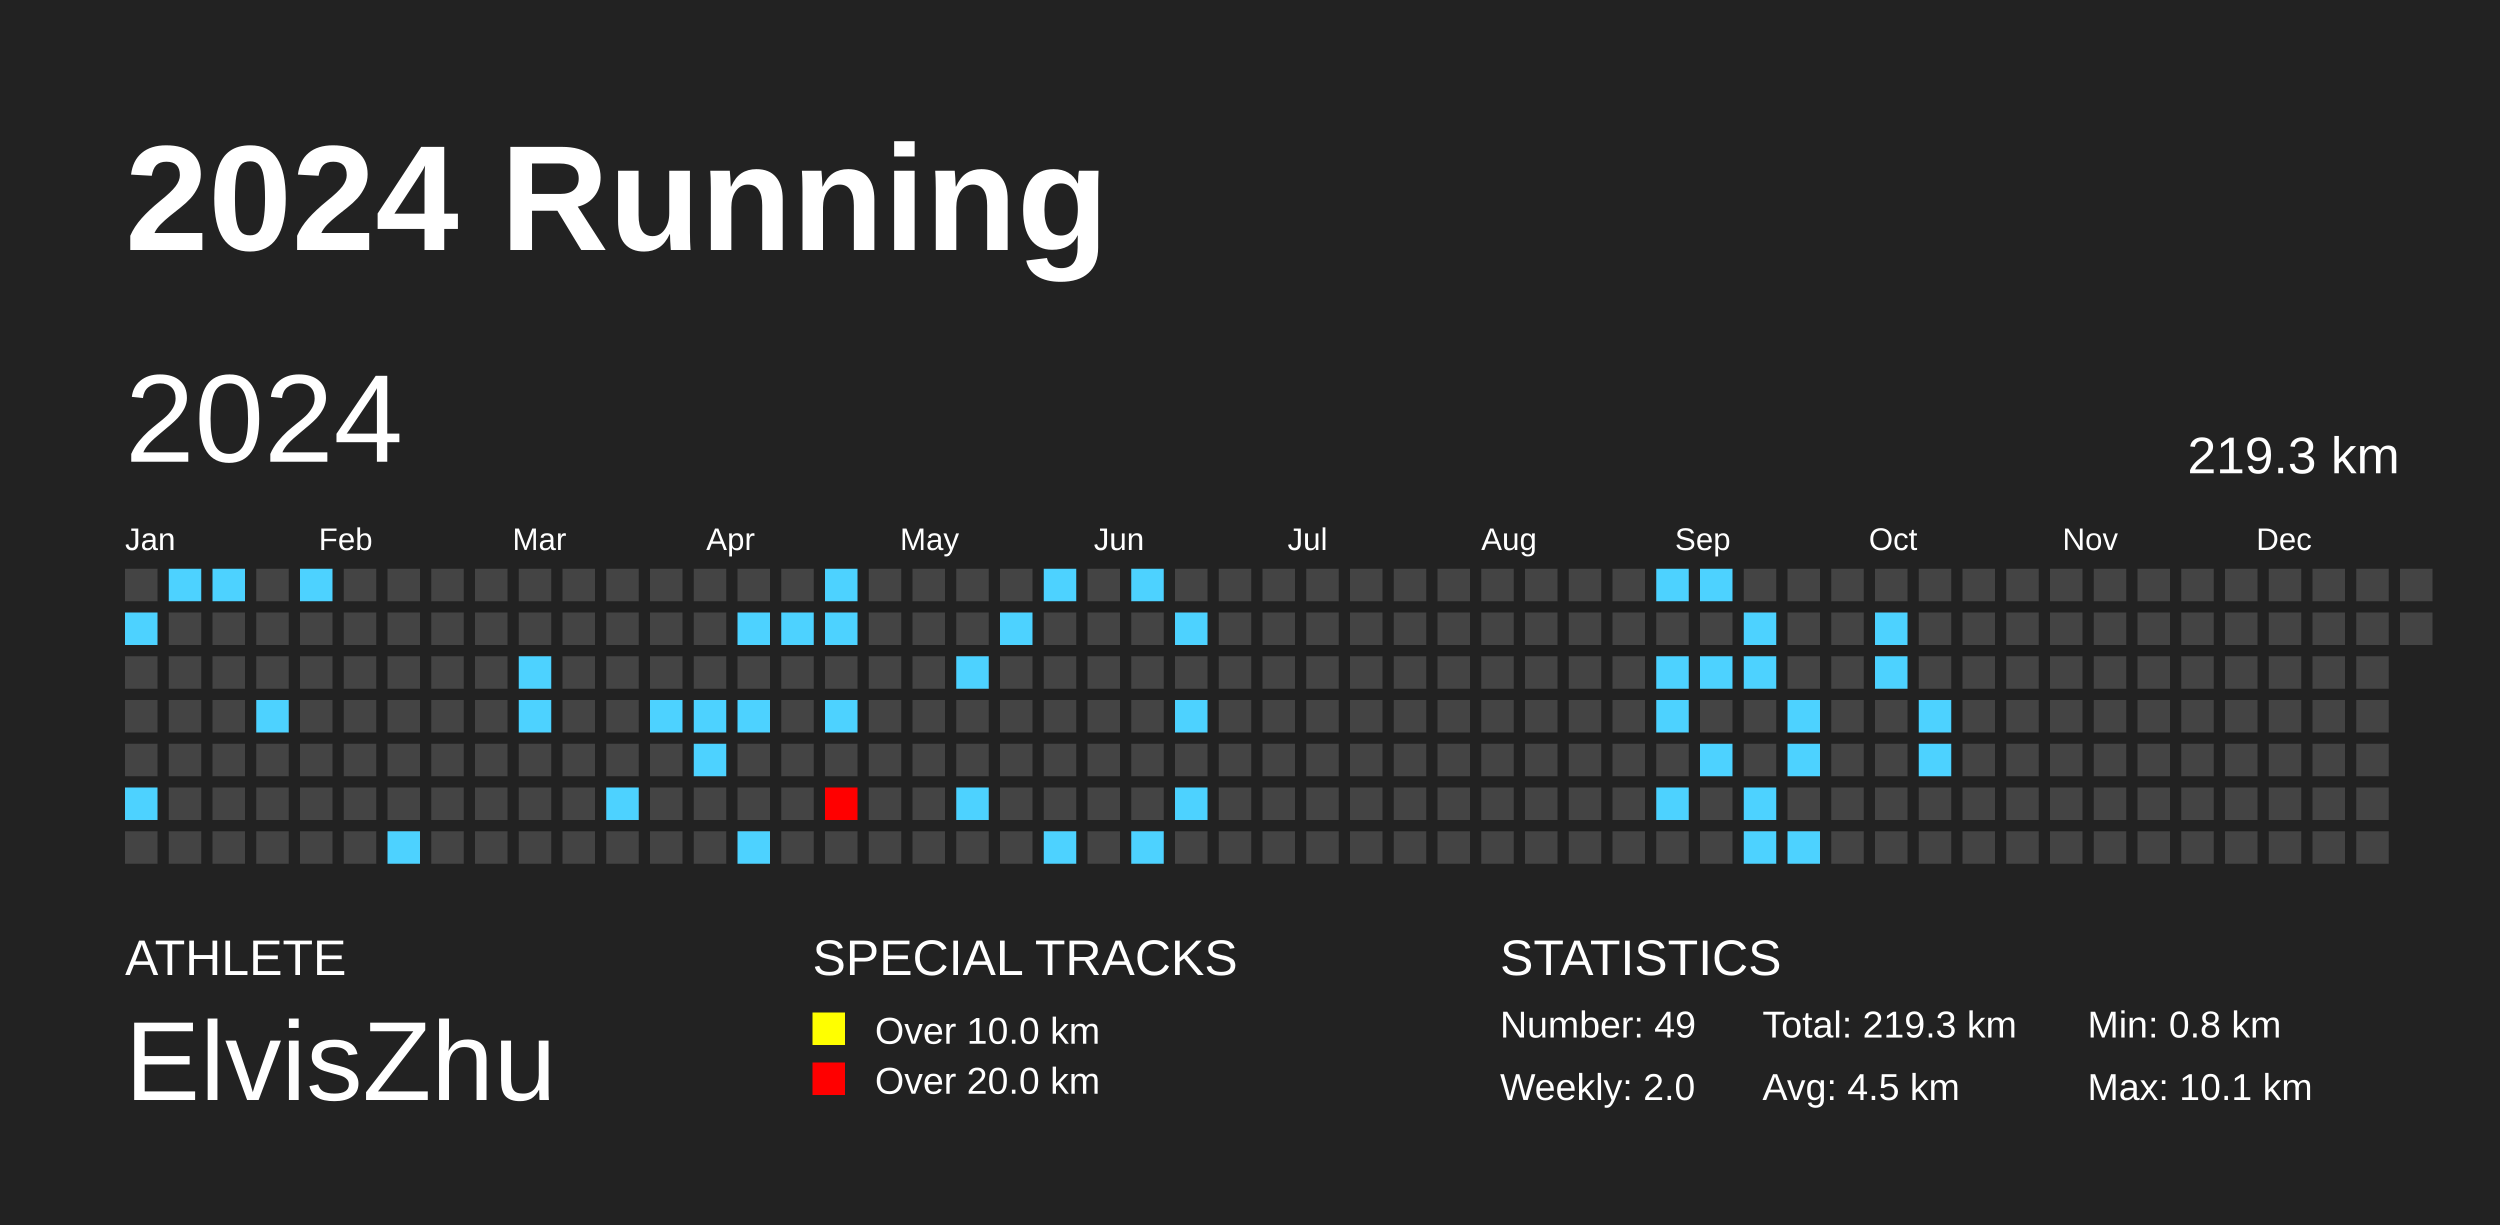
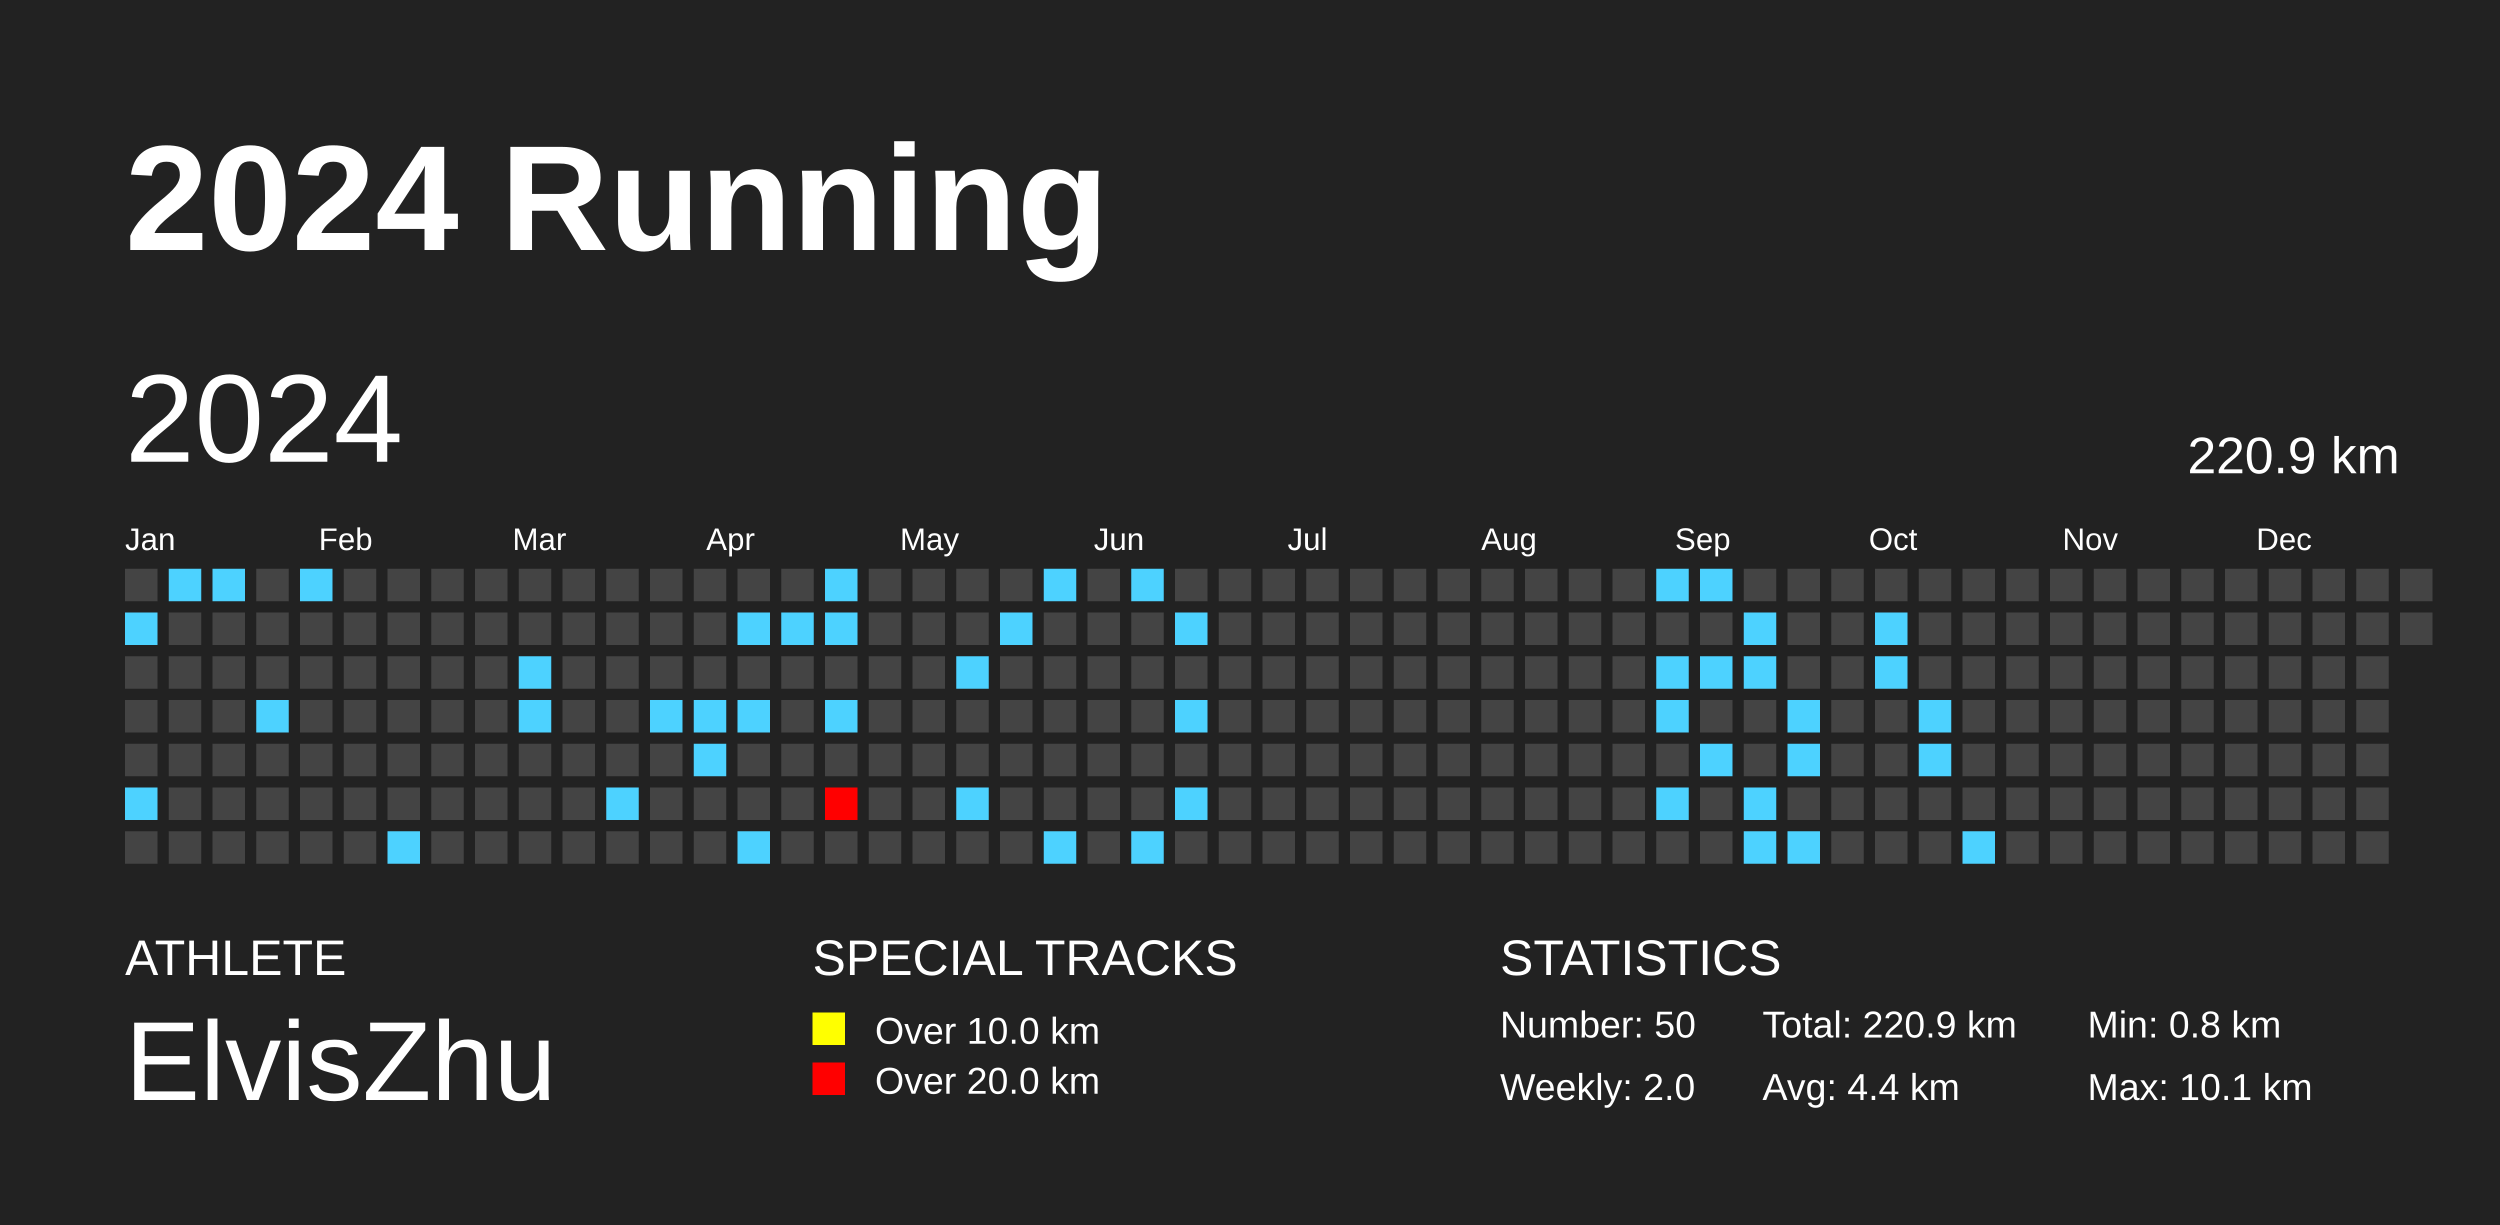
<svg xmlns="http://www.w3.org/2000/svg" baseProfile="full" height="98mm" version="1.1" viewBox="0,0,200,98" width="200mm">
  <defs />
  <rect fill="#222222" height="98" width="200" x="0" y="0" />
  <text fill="#FFFFFF" style="font-size:12px; font-family:Arial; font-weight:bold;" x="10" y="20">2024 Running</text>
  <text fill="#FFFFFF" style="font-size:4px; font-family:Arial" x="10" y="78">ATHLETE</text>
  <text fill="#FFFFFF" style="font-size:9px; font-family:Arial" x="10" y="88">ElvisZhu</text>
  <text fill="#FFFFFF" style="font-size:4px; font-family:Arial" x="65" y="78">SPECIAL TRACKS</text>
  <rect fill="yellow" height="2.6" width="2.6" x="65" y="81" />
  <text fill="#FFFFFF" style="font-size:3px; font-family:Arial" x="70" y="83.5">Over 10.0 km</text>
  <rect fill="red" height="2.6" width="2.6" x="65" y="85" />
  <text fill="#FFFFFF" style="font-size:3px; font-family:Arial" x="70" y="87.5">Over 20.0 km</text>
  <text fill="#FFFFFF" style="font-size:4px; font-family:Arial" x="120" y="78">STATISTICS</text>
-   <text fill="#FFFFFF" style="font-size:3px; font-family:Arial" x="120" y="83">Number: 49</text>
+   <text fill="#FFFFFF" style="font-size:3px; font-family:Arial" x="120" y="83">Number: 50</text>
  <text fill="#FFFFFF" style="font-size:3px; font-family:Arial" x="120" y="88">Weekly: 2.0</text>
-   <text fill="#FFFFFF" style="font-size:3px; font-family:Arial" x="141" y="83">Total: 219.3 km</text>
-   <text fill="#FFFFFF" style="font-size:3px; font-family:Arial" x="141" y="88">Avg: 4.5 km</text>
+   <text fill="#FFFFFF" style="font-size:3px; font-family:Arial" x="141" y="83">Total: 220.9 km</text>
+   <text fill="#FFFFFF" style="font-size:3px; font-family:Arial" x="141" y="88">Avg: 4.4 km</text>
  <text fill="#FFFFFF" style="font-size:3px; font-family:Arial" x="167" y="83">Min: 0.8 km</text>
  <text fill="#FFFFFF" style="font-size:3px; font-family:Arial" x="167" y="88">Max: 10.1 km</text>
  <text dominant-baseline="hanging" fill="#FFFFFF" style="font-size:10.0px; font-family:Arial;" x="10" y="30">2024</text>
-   <text dominant-baseline="hanging" fill="#FFFFFF" style="font-size:4.125px; font-family:Arial;" x="175" y="35">219.3 km</text>
+   <text dominant-baseline="hanging" fill="#FFFFFF" style="font-size:4.125px; font-family:Arial;" x="175" y="35">220.9 km</text>
  <text fill="#FFFFFF" style="font-size:2.5px; font-family:Arial" x="10.0" y="44">Jan</text>
  <text fill="#FFFFFF" style="font-size:2.5px; font-family:Arial" x="25.5" y="44">Feb</text>
  <text fill="#FFFFFF" style="font-size:2.5px; font-family:Arial" x="41.0" y="44">Mar</text>
  <text fill="#FFFFFF" style="font-size:2.5px; font-family:Arial" x="56.5" y="44">Apr</text>
  <text fill="#FFFFFF" style="font-size:2.5px; font-family:Arial" x="72.0" y="44">May</text>
  <text fill="#FFFFFF" style="font-size:2.5px; font-family:Arial" x="87.5" y="44">Jun</text>
  <text fill="#FFFFFF" style="font-size:2.5px; font-family:Arial" x="103.0" y="44">Jul</text>
  <text fill="#FFFFFF" style="font-size:2.5px; font-family:Arial" x="118.5" y="44">Aug</text>
  <text fill="#FFFFFF" style="font-size:2.5px; font-family:Arial" x="134.0" y="44">Sep</text>
  <text fill="#FFFFFF" style="font-size:2.5px; font-family:Arial" x="149.5" y="44">Oct</text>
  <text fill="#FFFFFF" style="font-size:2.5px; font-family:Arial" x="165.0" y="44">Nov</text>
  <text fill="#FFFFFF" style="font-size:2.5px; font-family:Arial" x="180.5" y="44">Dec</text>
  <rect fill="#444444" height="2.6" width="2.6" x="10.0" y="45.5" />
  <rect fill="#4dd2ff" height="2.6" width="2.6" x="10.0" y="49.0" />
  <rect fill="#444444" height="2.6" width="2.6" x="10.0" y="52.5" />
  <rect fill="#444444" height="2.6" width="2.6" x="10.0" y="56.0" />
  <rect fill="#444444" height="2.6" width="2.6" x="10.0" y="59.5" />
  <rect fill="#4dd2ff" height="2.6" width="2.6" x="10.0" y="63.0" />
  <rect fill="#444444" height="2.6" width="2.6" x="10.0" y="66.5" />
  <rect fill="#4dd2ff" height="2.6" width="2.6" x="13.5" y="45.5" />
  <rect fill="#444444" height="2.6" width="2.6" x="13.5" y="49.0" />
  <rect fill="#444444" height="2.6" width="2.6" x="13.5" y="52.5" />
  <rect fill="#444444" height="2.6" width="2.6" x="13.5" y="56.0" />
  <rect fill="#444444" height="2.6" width="2.6" x="13.5" y="59.5" />
  <rect fill="#444444" height="2.6" width="2.6" x="13.5" y="63.0" />
  <rect fill="#444444" height="2.6" width="2.6" x="13.5" y="66.5" />
  <rect fill="#4dd2ff" height="2.6" width="2.6" x="17.0" y="45.5" />
  <rect fill="#444444" height="2.6" width="2.6" x="17.0" y="49.0" />
  <rect fill="#444444" height="2.6" width="2.6" x="17.0" y="52.5" />
  <rect fill="#444444" height="2.6" width="2.6" x="17.0" y="56.0" />
  <rect fill="#444444" height="2.6" width="2.6" x="17.0" y="59.5" />
  <rect fill="#444444" height="2.6" width="2.6" x="17.0" y="63.0" />
  <rect fill="#444444" height="2.6" width="2.6" x="17.0" y="66.5" />
  <rect fill="#444444" height="2.6" width="2.6" x="20.5" y="45.5" />
  <rect fill="#444444" height="2.6" width="2.6" x="20.5" y="49.0" />
  <rect fill="#444444" height="2.6" width="2.6" x="20.5" y="52.5" />
  <rect fill="#4dd2ff" height="2.6" width="2.6" x="20.5" y="56.0" />
  <rect fill="#444444" height="2.6" width="2.6" x="20.5" y="59.5" />
  <rect fill="#444444" height="2.6" width="2.6" x="20.5" y="63.0" />
  <rect fill="#444444" height="2.6" width="2.6" x="20.5" y="66.5" />
  <rect fill="#4dd2ff" height="2.6" width="2.6" x="24.0" y="45.5" />
  <rect fill="#444444" height="2.6" width="2.6" x="24.0" y="49.0" />
  <rect fill="#444444" height="2.6" width="2.6" x="24.0" y="52.5" />
  <rect fill="#444444" height="2.6" width="2.6" x="24.0" y="56.0" />
  <rect fill="#444444" height="2.6" width="2.6" x="24.0" y="59.5" />
  <rect fill="#444444" height="2.6" width="2.6" x="24.0" y="63.0" />
  <rect fill="#444444" height="2.6" width="2.6" x="24.0" y="66.5" />
  <rect fill="#444444" height="2.6" width="2.6" x="27.5" y="45.5" />
  <rect fill="#444444" height="2.6" width="2.6" x="27.5" y="49.0" />
  <rect fill="#444444" height="2.6" width="2.6" x="27.5" y="52.5" />
  <rect fill="#444444" height="2.6" width="2.6" x="27.5" y="56.0" />
  <rect fill="#444444" height="2.6" width="2.6" x="27.5" y="59.5" />
  <rect fill="#444444" height="2.6" width="2.6" x="27.5" y="63.0" />
  <rect fill="#444444" height="2.6" width="2.6" x="27.5" y="66.5" />
  <rect fill="#444444" height="2.6" width="2.6" x="31.0" y="45.5" />
  <rect fill="#444444" height="2.6" width="2.6" x="31.0" y="49.0" />
  <rect fill="#444444" height="2.6" width="2.6" x="31.0" y="52.5" />
  <rect fill="#444444" height="2.6" width="2.6" x="31.0" y="56.0" />
  <rect fill="#444444" height="2.6" width="2.6" x="31.0" y="59.5" />
  <rect fill="#444444" height="2.6" width="2.6" x="31.0" y="63.0" />
  <rect fill="#4dd2ff" height="2.6" width="2.6" x="31.0" y="66.5" />
  <rect fill="#444444" height="2.6" width="2.6" x="34.5" y="45.5" />
  <rect fill="#444444" height="2.6" width="2.6" x="34.5" y="49.0" />
  <rect fill="#444444" height="2.6" width="2.6" x="34.5" y="52.5" />
  <rect fill="#444444" height="2.6" width="2.6" x="34.5" y="56.0" />
  <rect fill="#444444" height="2.6" width="2.6" x="34.5" y="59.5" />
  <rect fill="#444444" height="2.6" width="2.6" x="34.5" y="63.0" />
  <rect fill="#444444" height="2.6" width="2.6" x="34.5" y="66.5" />
  <rect fill="#444444" height="2.6" width="2.6" x="38.0" y="45.5" />
  <rect fill="#444444" height="2.6" width="2.6" x="38.0" y="49.0" />
  <rect fill="#444444" height="2.6" width="2.6" x="38.0" y="52.5" />
  <rect fill="#444444" height="2.6" width="2.6" x="38.0" y="56.0" />
  <rect fill="#444444" height="2.6" width="2.6" x="38.0" y="59.5" />
  <rect fill="#444444" height="2.6" width="2.6" x="38.0" y="63.0" />
  <rect fill="#444444" height="2.6" width="2.6" x="38.0" y="66.5" />
  <rect fill="#444444" height="2.6" width="2.6" x="41.5" y="45.5" />
  <rect fill="#444444" height="2.6" width="2.6" x="41.5" y="49.0" />
  <rect fill="#4dd2ff" height="2.6" width="2.6" x="41.5" y="52.5" />
  <rect fill="#4dd2ff" height="2.6" width="2.6" x="41.5" y="56.0" />
  <rect fill="#444444" height="2.6" width="2.6" x="41.5" y="59.5" />
  <rect fill="#444444" height="2.6" width="2.6" x="41.5" y="63.0" />
  <rect fill="#444444" height="2.6" width="2.6" x="41.5" y="66.5" />
  <rect fill="#444444" height="2.6" width="2.6" x="45.0" y="45.5" />
  <rect fill="#444444" height="2.6" width="2.6" x="45.0" y="49.0" />
  <rect fill="#444444" height="2.6" width="2.6" x="45.0" y="52.5" />
  <rect fill="#444444" height="2.6" width="2.6" x="45.0" y="56.0" />
  <rect fill="#444444" height="2.6" width="2.6" x="45.0" y="59.5" />
  <rect fill="#444444" height="2.6" width="2.6" x="45.0" y="63.0" />
  <rect fill="#444444" height="2.6" width="2.6" x="45.0" y="66.5" />
  <rect fill="#444444" height="2.6" width="2.6" x="48.5" y="45.5" />
  <rect fill="#444444" height="2.6" width="2.6" x="48.5" y="49.0" />
  <rect fill="#444444" height="2.6" width="2.6" x="48.5" y="52.5" />
  <rect fill="#444444" height="2.6" width="2.6" x="48.5" y="56.0" />
  <rect fill="#444444" height="2.6" width="2.6" x="48.5" y="59.5" />
  <rect fill="#4dd2ff" height="2.6" width="2.6" x="48.5" y="63.0" />
  <rect fill="#444444" height="2.6" width="2.6" x="48.5" y="66.5" />
  <rect fill="#444444" height="2.6" width="2.6" x="52.0" y="45.5" />
  <rect fill="#444444" height="2.6" width="2.6" x="52.0" y="49.0" />
  <rect fill="#444444" height="2.6" width="2.6" x="52.0" y="52.5" />
  <rect fill="#4dd2ff" height="2.6" width="2.6" x="52.0" y="56.0" />
  <rect fill="#444444" height="2.6" width="2.6" x="52.0" y="59.5" />
  <rect fill="#444444" height="2.6" width="2.6" x="52.0" y="63.0" />
  <rect fill="#444444" height="2.6" width="2.6" x="52.0" y="66.5" />
  <rect fill="#444444" height="2.6" width="2.6" x="55.5" y="45.5" />
  <rect fill="#444444" height="2.6" width="2.6" x="55.5" y="49.0" />
  <rect fill="#444444" height="2.6" width="2.6" x="55.5" y="52.5" />
  <rect fill="#4dd2ff" height="2.6" width="2.6" x="55.5" y="56.0" />
  <rect fill="#4dd2ff" height="2.6" width="2.6" x="55.5" y="59.5" />
  <rect fill="#444444" height="2.6" width="2.6" x="55.5" y="63.0" />
  <rect fill="#444444" height="2.6" width="2.6" x="55.5" y="66.5" />
  <rect fill="#444444" height="2.6" width="2.6" x="59.0" y="45.5" />
  <rect fill="#4dd2ff" height="2.6" width="2.6" x="59.0" y="49.0" />
  <rect fill="#444444" height="2.6" width="2.6" x="59.0" y="52.5" />
  <rect fill="#4dd2ff" height="2.6" width="2.6" x="59.0" y="56.0" />
  <rect fill="#444444" height="2.6" width="2.6" x="59.0" y="59.5" />
  <rect fill="#444444" height="2.6" width="2.6" x="59.0" y="63.0" />
  <rect fill="#4dd2ff" height="2.6" width="2.6" x="59.0" y="66.5" />
  <rect fill="#444444" height="2.6" width="2.6" x="62.5" y="45.5" />
  <rect fill="#4dd2ff" height="2.6" width="2.6" x="62.5" y="49.0" />
  <rect fill="#444444" height="2.6" width="2.6" x="62.5" y="52.5" />
  <rect fill="#444444" height="2.6" width="2.6" x="62.5" y="56.0" />
  <rect fill="#444444" height="2.6" width="2.6" x="62.5" y="59.5" />
  <rect fill="#444444" height="2.6" width="2.6" x="62.5" y="63.0" />
  <rect fill="#444444" height="2.6" width="2.6" x="62.5" y="66.5" />
  <rect fill="#4dd2ff" height="2.6" width="2.6" x="66.0" y="45.5" />
  <rect fill="#4dd2ff" height="2.6" width="2.6" x="66.0" y="49.0" />
  <rect fill="#444444" height="2.6" width="2.6" x="66.0" y="52.5" />
  <rect fill="#4dd2ff" height="2.6" width="2.6" x="66.0" y="56.0" />
  <rect fill="#444444" height="2.6" width="2.6" x="66.0" y="59.5" />
  <rect fill="#ff0000" height="2.6" width="2.6" x="66.0" y="63.0" />
  <rect fill="#444444" height="2.6" width="2.6" x="66.0" y="66.5" />
  <rect fill="#444444" height="2.6" width="2.6" x="69.5" y="45.5" />
  <rect fill="#444444" height="2.6" width="2.6" x="69.5" y="49.0" />
  <rect fill="#444444" height="2.6" width="2.6" x="69.5" y="52.5" />
  <rect fill="#444444" height="2.6" width="2.6" x="69.5" y="56.0" />
  <rect fill="#444444" height="2.6" width="2.6" x="69.5" y="59.5" />
  <rect fill="#444444" height="2.6" width="2.6" x="69.5" y="63.0" />
  <rect fill="#444444" height="2.6" width="2.6" x="69.5" y="66.5" />
  <rect fill="#444444" height="2.6" width="2.6" x="73.0" y="45.5" />
  <rect fill="#444444" height="2.6" width="2.6" x="73.0" y="49.0" />
  <rect fill="#444444" height="2.6" width="2.6" x="73.0" y="52.5" />
  <rect fill="#444444" height="2.6" width="2.6" x="73.0" y="56.0" />
  <rect fill="#444444" height="2.6" width="2.6" x="73.0" y="59.5" />
  <rect fill="#444444" height="2.6" width="2.6" x="73.0" y="63.0" />
  <rect fill="#444444" height="2.6" width="2.6" x="73.0" y="66.5" />
  <rect fill="#444444" height="2.6" width="2.6" x="76.5" y="45.5" />
  <rect fill="#444444" height="2.6" width="2.6" x="76.5" y="49.0" />
  <rect fill="#4dd2ff" height="2.6" width="2.6" x="76.5" y="52.5" />
  <rect fill="#444444" height="2.6" width="2.6" x="76.5" y="56.0" />
  <rect fill="#444444" height="2.6" width="2.6" x="76.5" y="59.5" />
  <rect fill="#4dd2ff" height="2.6" width="2.6" x="76.5" y="63.0" />
  <rect fill="#444444" height="2.6" width="2.6" x="76.5" y="66.5" />
  <rect fill="#444444" height="2.6" width="2.6" x="80.0" y="45.5" />
  <rect fill="#4dd2ff" height="2.6" width="2.6" x="80.0" y="49.0" />
  <rect fill="#444444" height="2.6" width="2.6" x="80.0" y="52.5" />
  <rect fill="#444444" height="2.6" width="2.6" x="80.0" y="56.0" />
  <rect fill="#444444" height="2.6" width="2.6" x="80.0" y="59.5" />
  <rect fill="#444444" height="2.6" width="2.6" x="80.0" y="63.0" />
  <rect fill="#444444" height="2.6" width="2.6" x="80.0" y="66.5" />
  <rect fill="#4dd2ff" height="2.6" width="2.6" x="83.5" y="45.5" />
  <rect fill="#444444" height="2.6" width="2.6" x="83.5" y="49.0" />
  <rect fill="#444444" height="2.6" width="2.6" x="83.5" y="52.5" />
  <rect fill="#444444" height="2.6" width="2.6" x="83.5" y="56.0" />
  <rect fill="#444444" height="2.6" width="2.6" x="83.5" y="59.5" />
  <rect fill="#444444" height="2.6" width="2.6" x="83.5" y="63.0" />
  <rect fill="#4dd2ff" height="2.6" width="2.6" x="83.5" y="66.5" />
  <rect fill="#444444" height="2.6" width="2.6" x="87.0" y="45.5" />
  <rect fill="#444444" height="2.6" width="2.6" x="87.0" y="49.0" />
  <rect fill="#444444" height="2.6" width="2.6" x="87.0" y="52.5" />
  <rect fill="#444444" height="2.6" width="2.6" x="87.0" y="56.0" />
  <rect fill="#444444" height="2.6" width="2.6" x="87.0" y="59.5" />
  <rect fill="#444444" height="2.6" width="2.6" x="87.0" y="63.0" />
  <rect fill="#444444" height="2.6" width="2.6" x="87.0" y="66.5" />
  <rect fill="#4dd2ff" height="2.6" width="2.6" x="90.5" y="45.5" />
  <rect fill="#444444" height="2.6" width="2.6" x="90.5" y="49.0" />
  <rect fill="#444444" height="2.6" width="2.6" x="90.5" y="52.5" />
  <rect fill="#444444" height="2.6" width="2.6" x="90.5" y="56.0" />
  <rect fill="#444444" height="2.6" width="2.6" x="90.5" y="59.5" />
  <rect fill="#444444" height="2.6" width="2.6" x="90.5" y="63.0" />
  <rect fill="#4dd2ff" height="2.6" width="2.6" x="90.5" y="66.5" />
  <rect fill="#444444" height="2.6" width="2.6" x="94.0" y="45.5" />
  <rect fill="#4dd2ff" height="2.6" width="2.6" x="94.0" y="49.0" />
  <rect fill="#444444" height="2.6" width="2.6" x="94.0" y="52.5" />
  <rect fill="#4dd2ff" height="2.6" width="2.6" x="94.0" y="56.0" />
  <rect fill="#444444" height="2.6" width="2.6" x="94.0" y="59.5" />
  <rect fill="#4dd2ff" height="2.6" width="2.6" x="94.0" y="63.0" />
  <rect fill="#444444" height="2.6" width="2.6" x="94.0" y="66.5" />
  <rect fill="#444444" height="2.6" width="2.6" x="97.5" y="45.5" />
  <rect fill="#444444" height="2.6" width="2.6" x="97.5" y="49.0" />
  <rect fill="#444444" height="2.6" width="2.6" x="97.5" y="52.5" />
  <rect fill="#444444" height="2.6" width="2.6" x="97.5" y="56.0" />
  <rect fill="#444444" height="2.6" width="2.6" x="97.5" y="59.5" />
  <rect fill="#444444" height="2.6" width="2.6" x="97.5" y="63.0" />
  <rect fill="#444444" height="2.6" width="2.6" x="97.5" y="66.5" />
  <rect fill="#444444" height="2.6" width="2.6" x="101.0" y="45.5" />
  <rect fill="#444444" height="2.6" width="2.6" x="101.0" y="49.0" />
  <rect fill="#444444" height="2.6" width="2.6" x="101.0" y="52.5" />
  <rect fill="#444444" height="2.6" width="2.6" x="101.0" y="56.0" />
  <rect fill="#444444" height="2.6" width="2.6" x="101.0" y="59.5" />
  <rect fill="#444444" height="2.6" width="2.6" x="101.0" y="63.0" />
  <rect fill="#444444" height="2.6" width="2.6" x="101.0" y="66.5" />
  <rect fill="#444444" height="2.6" width="2.6" x="104.5" y="45.5" />
  <rect fill="#444444" height="2.6" width="2.6" x="104.5" y="49.0" />
  <rect fill="#444444" height="2.6" width="2.6" x="104.5" y="52.5" />
  <rect fill="#444444" height="2.6" width="2.6" x="104.5" y="56.0" />
  <rect fill="#444444" height="2.6" width="2.6" x="104.5" y="59.5" />
  <rect fill="#444444" height="2.6" width="2.6" x="104.5" y="63.0" />
  <rect fill="#444444" height="2.6" width="2.6" x="104.5" y="66.5" />
  <rect fill="#444444" height="2.6" width="2.6" x="108.0" y="45.5" />
  <rect fill="#444444" height="2.6" width="2.6" x="108.0" y="49.0" />
  <rect fill="#444444" height="2.6" width="2.6" x="108.0" y="52.5" />
  <rect fill="#444444" height="2.6" width="2.6" x="108.0" y="56.0" />
  <rect fill="#444444" height="2.6" width="2.6" x="108.0" y="59.5" />
  <rect fill="#444444" height="2.6" width="2.6" x="108.0" y="63.0" />
  <rect fill="#444444" height="2.6" width="2.6" x="108.0" y="66.5" />
  <rect fill="#444444" height="2.6" width="2.6" x="111.5" y="45.5" />
  <rect fill="#444444" height="2.6" width="2.6" x="111.5" y="49.0" />
  <rect fill="#444444" height="2.6" width="2.6" x="111.5" y="52.5" />
  <rect fill="#444444" height="2.6" width="2.6" x="111.5" y="56.0" />
  <rect fill="#444444" height="2.6" width="2.6" x="111.5" y="59.5" />
  <rect fill="#444444" height="2.6" width="2.6" x="111.5" y="63.0" />
  <rect fill="#444444" height="2.6" width="2.6" x="111.5" y="66.5" />
  <rect fill="#444444" height="2.6" width="2.6" x="115.0" y="45.5" />
  <rect fill="#444444" height="2.6" width="2.6" x="115.0" y="49.0" />
  <rect fill="#444444" height="2.6" width="2.6" x="115.0" y="52.5" />
  <rect fill="#444444" height="2.6" width="2.6" x="115.0" y="56.0" />
  <rect fill="#444444" height="2.6" width="2.6" x="115.0" y="59.5" />
  <rect fill="#444444" height="2.6" width="2.6" x="115.0" y="63.0" />
  <rect fill="#444444" height="2.6" width="2.6" x="115.0" y="66.5" />
  <rect fill="#444444" height="2.6" width="2.6" x="118.5" y="45.5" />
  <rect fill="#444444" height="2.6" width="2.6" x="118.5" y="49.0" />
  <rect fill="#444444" height="2.6" width="2.6" x="118.5" y="52.5" />
  <rect fill="#444444" height="2.6" width="2.6" x="118.5" y="56.0" />
  <rect fill="#444444" height="2.6" width="2.6" x="118.5" y="59.5" />
  <rect fill="#444444" height="2.6" width="2.6" x="118.5" y="63.0" />
  <rect fill="#444444" height="2.6" width="2.6" x="118.5" y="66.5" />
  <rect fill="#444444" height="2.6" width="2.6" x="122.0" y="45.5" />
  <rect fill="#444444" height="2.6" width="2.6" x="122.0" y="49.0" />
  <rect fill="#444444" height="2.6" width="2.6" x="122.0" y="52.5" />
  <rect fill="#444444" height="2.6" width="2.6" x="122.0" y="56.0" />
  <rect fill="#444444" height="2.6" width="2.6" x="122.0" y="59.5" />
  <rect fill="#444444" height="2.6" width="2.6" x="122.0" y="63.0" />
  <rect fill="#444444" height="2.6" width="2.6" x="122.0" y="66.5" />
  <rect fill="#444444" height="2.6" width="2.6" x="125.5" y="45.5" />
  <rect fill="#444444" height="2.6" width="2.6" x="125.5" y="49.0" />
  <rect fill="#444444" height="2.6" width="2.6" x="125.5" y="52.5" />
  <rect fill="#444444" height="2.6" width="2.6" x="125.5" y="56.0" />
  <rect fill="#444444" height="2.6" width="2.6" x="125.5" y="59.5" />
  <rect fill="#444444" height="2.6" width="2.6" x="125.5" y="63.0" />
  <rect fill="#444444" height="2.6" width="2.6" x="125.5" y="66.5" />
  <rect fill="#444444" height="2.6" width="2.6" x="129.0" y="45.5" />
  <rect fill="#444444" height="2.6" width="2.6" x="129.0" y="49.0" />
  <rect fill="#444444" height="2.6" width="2.6" x="129.0" y="52.5" />
  <rect fill="#444444" height="2.6" width="2.6" x="129.0" y="56.0" />
  <rect fill="#444444" height="2.6" width="2.6" x="129.0" y="59.5" />
  <rect fill="#444444" height="2.6" width="2.6" x="129.0" y="63.0" />
  <rect fill="#444444" height="2.6" width="2.6" x="129.0" y="66.5" />
  <rect fill="#4dd2ff" height="2.6" width="2.6" x="132.5" y="45.5" />
  <rect fill="#444444" height="2.6" width="2.6" x="132.5" y="49.0" />
  <rect fill="#4dd2ff" height="2.6" width="2.6" x="132.5" y="52.5" />
  <rect fill="#4dd2ff" height="2.6" width="2.6" x="132.5" y="56.0" />
  <rect fill="#444444" height="2.6" width="2.6" x="132.5" y="59.5" />
  <rect fill="#4dd2ff" height="2.6" width="2.6" x="132.5" y="63.0" />
  <rect fill="#444444" height="2.6" width="2.6" x="132.5" y="66.5" />
  <rect fill="#4dd2ff" height="2.6" width="2.6" x="136.0" y="45.5" />
  <rect fill="#444444" height="2.6" width="2.6" x="136.0" y="49.0" />
  <rect fill="#4dd2ff" height="2.6" width="2.6" x="136.0" y="52.5" />
  <rect fill="#444444" height="2.6" width="2.6" x="136.0" y="56.0" />
  <rect fill="#4dd2ff" height="2.6" width="2.6" x="136.0" y="59.5" />
  <rect fill="#444444" height="2.6" width="2.6" x="136.0" y="63.0" />
  <rect fill="#444444" height="2.6" width="2.6" x="136.0" y="66.5" />
  <rect fill="#444444" height="2.6" width="2.6" x="139.5" y="45.5" />
  <rect fill="#4dd2ff" height="2.6" width="2.6" x="139.5" y="49.0" />
  <rect fill="#4dd2ff" height="2.6" width="2.6" x="139.5" y="52.5" />
  <rect fill="#444444" height="2.6" width="2.6" x="139.5" y="56.0" />
  <rect fill="#444444" height="2.6" width="2.6" x="139.5" y="59.5" />
  <rect fill="#4dd2ff" height="2.6" width="2.6" x="139.5" y="63.0" />
  <rect fill="#4dd2ff" height="2.6" width="2.6" x="139.5" y="66.5" />
  <rect fill="#444444" height="2.6" width="2.6" x="143.0" y="45.5" />
  <rect fill="#444444" height="2.6" width="2.6" x="143.0" y="49.0" />
  <rect fill="#444444" height="2.6" width="2.6" x="143.0" y="52.5" />
  <rect fill="#4dd2ff" height="2.6" width="2.6" x="143.0" y="56.0" />
  <rect fill="#4dd2ff" height="2.6" width="2.6" x="143.0" y="59.5" />
  <rect fill="#444444" height="2.6" width="2.6" x="143.0" y="63.0" />
  <rect fill="#4dd2ff" height="2.6" width="2.6" x="143.0" y="66.5" />
  <rect fill="#444444" height="2.6" width="2.6" x="146.5" y="45.5" />
  <rect fill="#444444" height="2.6" width="2.6" x="146.5" y="49.0" />
  <rect fill="#444444" height="2.6" width="2.6" x="146.5" y="52.5" />
  <rect fill="#444444" height="2.6" width="2.6" x="146.5" y="56.0" />
  <rect fill="#444444" height="2.6" width="2.6" x="146.5" y="59.5" />
  <rect fill="#444444" height="2.6" width="2.6" x="146.5" y="63.0" />
  <rect fill="#444444" height="2.6" width="2.6" x="146.5" y="66.5" />
  <rect fill="#444444" height="2.6" width="2.6" x="150.0" y="45.5" />
  <rect fill="#4dd2ff" height="2.6" width="2.6" x="150.0" y="49.0" />
  <rect fill="#4dd2ff" height="2.6" width="2.6" x="150.0" y="52.5" />
  <rect fill="#444444" height="2.6" width="2.6" x="150.0" y="56.0" />
  <rect fill="#444444" height="2.6" width="2.6" x="150.0" y="59.5" />
  <rect fill="#444444" height="2.6" width="2.6" x="150.0" y="63.0" />
  <rect fill="#444444" height="2.6" width="2.6" x="150.0" y="66.5" />
  <rect fill="#444444" height="2.6" width="2.6" x="153.5" y="45.5" />
  <rect fill="#444444" height="2.6" width="2.6" x="153.5" y="49.0" />
  <rect fill="#444444" height="2.6" width="2.6" x="153.5" y="52.5" />
  <rect fill="#4dd2ff" height="2.6" width="2.6" x="153.5" y="56.0" />
  <rect fill="#4dd2ff" height="2.6" width="2.6" x="153.5" y="59.5" />
  <rect fill="#444444" height="2.6" width="2.6" x="153.5" y="63.0" />
  <rect fill="#444444" height="2.6" width="2.6" x="153.5" y="66.5" />
  <rect fill="#444444" height="2.6" width="2.6" x="157.0" y="45.5" />
  <rect fill="#444444" height="2.6" width="2.6" x="157.0" y="49.0" />
  <rect fill="#444444" height="2.6" width="2.6" x="157.0" y="52.5" />
  <rect fill="#444444" height="2.6" width="2.6" x="157.0" y="56.0" />
  <rect fill="#444444" height="2.6" width="2.6" x="157.0" y="59.5" />
  <rect fill="#444444" height="2.6" width="2.6" x="157.0" y="63.0" />
-   <rect fill="#444444" height="2.6" width="2.6" x="157.0" y="66.5" />
+   <rect fill="#4dd2ff" height="2.6" width="2.6" x="157.0" y="66.5" />
  <rect fill="#444444" height="2.6" width="2.6" x="160.5" y="45.5" />
  <rect fill="#444444" height="2.6" width="2.6" x="160.5" y="49.0" />
  <rect fill="#444444" height="2.6" width="2.6" x="160.5" y="52.5" />
  <rect fill="#444444" height="2.6" width="2.6" x="160.5" y="56.0" />
  <rect fill="#444444" height="2.6" width="2.6" x="160.5" y="59.5" />
  <rect fill="#444444" height="2.6" width="2.6" x="160.5" y="63.0" />
  <rect fill="#444444" height="2.6" width="2.6" x="160.5" y="66.5" />
  <rect fill="#444444" height="2.6" width="2.6" x="164.0" y="45.5" />
  <rect fill="#444444" height="2.6" width="2.6" x="164.0" y="49.0" />
  <rect fill="#444444" height="2.6" width="2.6" x="164.0" y="52.5" />
  <rect fill="#444444" height="2.6" width="2.6" x="164.0" y="56.0" />
  <rect fill="#444444" height="2.6" width="2.6" x="164.0" y="59.5" />
  <rect fill="#444444" height="2.6" width="2.6" x="164.0" y="63.0" />
  <rect fill="#444444" height="2.6" width="2.6" x="164.0" y="66.5" />
  <rect fill="#444444" height="2.6" width="2.6" x="167.5" y="45.5" />
  <rect fill="#444444" height="2.6" width="2.6" x="167.5" y="49.0" />
  <rect fill="#444444" height="2.6" width="2.6" x="167.5" y="52.5" />
  <rect fill="#444444" height="2.6" width="2.6" x="167.5" y="56.0" />
  <rect fill="#444444" height="2.6" width="2.6" x="167.5" y="59.5" />
  <rect fill="#444444" height="2.6" width="2.6" x="167.5" y="63.0" />
  <rect fill="#444444" height="2.6" width="2.6" x="167.5" y="66.5" />
  <rect fill="#444444" height="2.6" width="2.6" x="171.0" y="45.5" />
  <rect fill="#444444" height="2.6" width="2.6" x="171.0" y="49.0" />
  <rect fill="#444444" height="2.6" width="2.6" x="171.0" y="52.5" />
  <rect fill="#444444" height="2.6" width="2.6" x="171.0" y="56.0" />
  <rect fill="#444444" height="2.6" width="2.6" x="171.0" y="59.5" />
  <rect fill="#444444" height="2.6" width="2.6" x="171.0" y="63.0" />
  <rect fill="#444444" height="2.6" width="2.6" x="171.0" y="66.5" />
  <rect fill="#444444" height="2.6" width="2.6" x="174.5" y="45.5" />
  <rect fill="#444444" height="2.6" width="2.6" x="174.5" y="49.0" />
  <rect fill="#444444" height="2.6" width="2.6" x="174.5" y="52.5" />
  <rect fill="#444444" height="2.6" width="2.6" x="174.5" y="56.0" />
  <rect fill="#444444" height="2.6" width="2.6" x="174.5" y="59.5" />
  <rect fill="#444444" height="2.6" width="2.6" x="174.5" y="63.0" />
  <rect fill="#444444" height="2.6" width="2.6" x="174.5" y="66.5" />
  <rect fill="#444444" height="2.6" width="2.6" x="178.0" y="45.5" />
  <rect fill="#444444" height="2.6" width="2.6" x="178.0" y="49.0" />
  <rect fill="#444444" height="2.6" width="2.6" x="178.0" y="52.5" />
  <rect fill="#444444" height="2.6" width="2.6" x="178.0" y="56.0" />
  <rect fill="#444444" height="2.6" width="2.6" x="178.0" y="59.5" />
  <rect fill="#444444" height="2.6" width="2.6" x="178.0" y="63.0" />
  <rect fill="#444444" height="2.6" width="2.6" x="178.0" y="66.5" />
  <rect fill="#444444" height="2.6" width="2.6" x="181.5" y="45.5" />
  <rect fill="#444444" height="2.6" width="2.6" x="181.5" y="49.0" />
  <rect fill="#444444" height="2.6" width="2.6" x="181.5" y="52.5" />
  <rect fill="#444444" height="2.6" width="2.6" x="181.5" y="56.0" />
  <rect fill="#444444" height="2.6" width="2.6" x="181.5" y="59.5" />
  <rect fill="#444444" height="2.6" width="2.6" x="181.5" y="63.0" />
  <rect fill="#444444" height="2.6" width="2.6" x="181.5" y="66.5" />
  <rect fill="#444444" height="2.6" width="2.6" x="185.0" y="45.5" />
  <rect fill="#444444" height="2.6" width="2.6" x="185.0" y="49.0" />
  <rect fill="#444444" height="2.6" width="2.6" x="185.0" y="52.5" />
  <rect fill="#444444" height="2.6" width="2.6" x="185.0" y="56.0" />
  <rect fill="#444444" height="2.6" width="2.6" x="185.0" y="59.5" />
  <rect fill="#444444" height="2.6" width="2.6" x="185.0" y="63.0" />
  <rect fill="#444444" height="2.6" width="2.6" x="185.0" y="66.5" />
  <rect fill="#444444" height="2.6" width="2.6" x="188.5" y="45.5" />
  <rect fill="#444444" height="2.6" width="2.6" x="188.5" y="49.0" />
  <rect fill="#444444" height="2.6" width="2.6" x="188.5" y="52.5" />
  <rect fill="#444444" height="2.6" width="2.6" x="188.5" y="56.0" />
  <rect fill="#444444" height="2.6" width="2.6" x="188.5" y="59.5" />
  <rect fill="#444444" height="2.6" width="2.6" x="188.5" y="63.0" />
  <rect fill="#444444" height="2.6" width="2.6" x="188.5" y="66.5" />
  <rect fill="#444444" height="2.6" width="2.6" x="192.0" y="45.5" />
  <rect fill="#444444" height="2.6" width="2.6" x="192.0" y="49.0" />
</svg>
